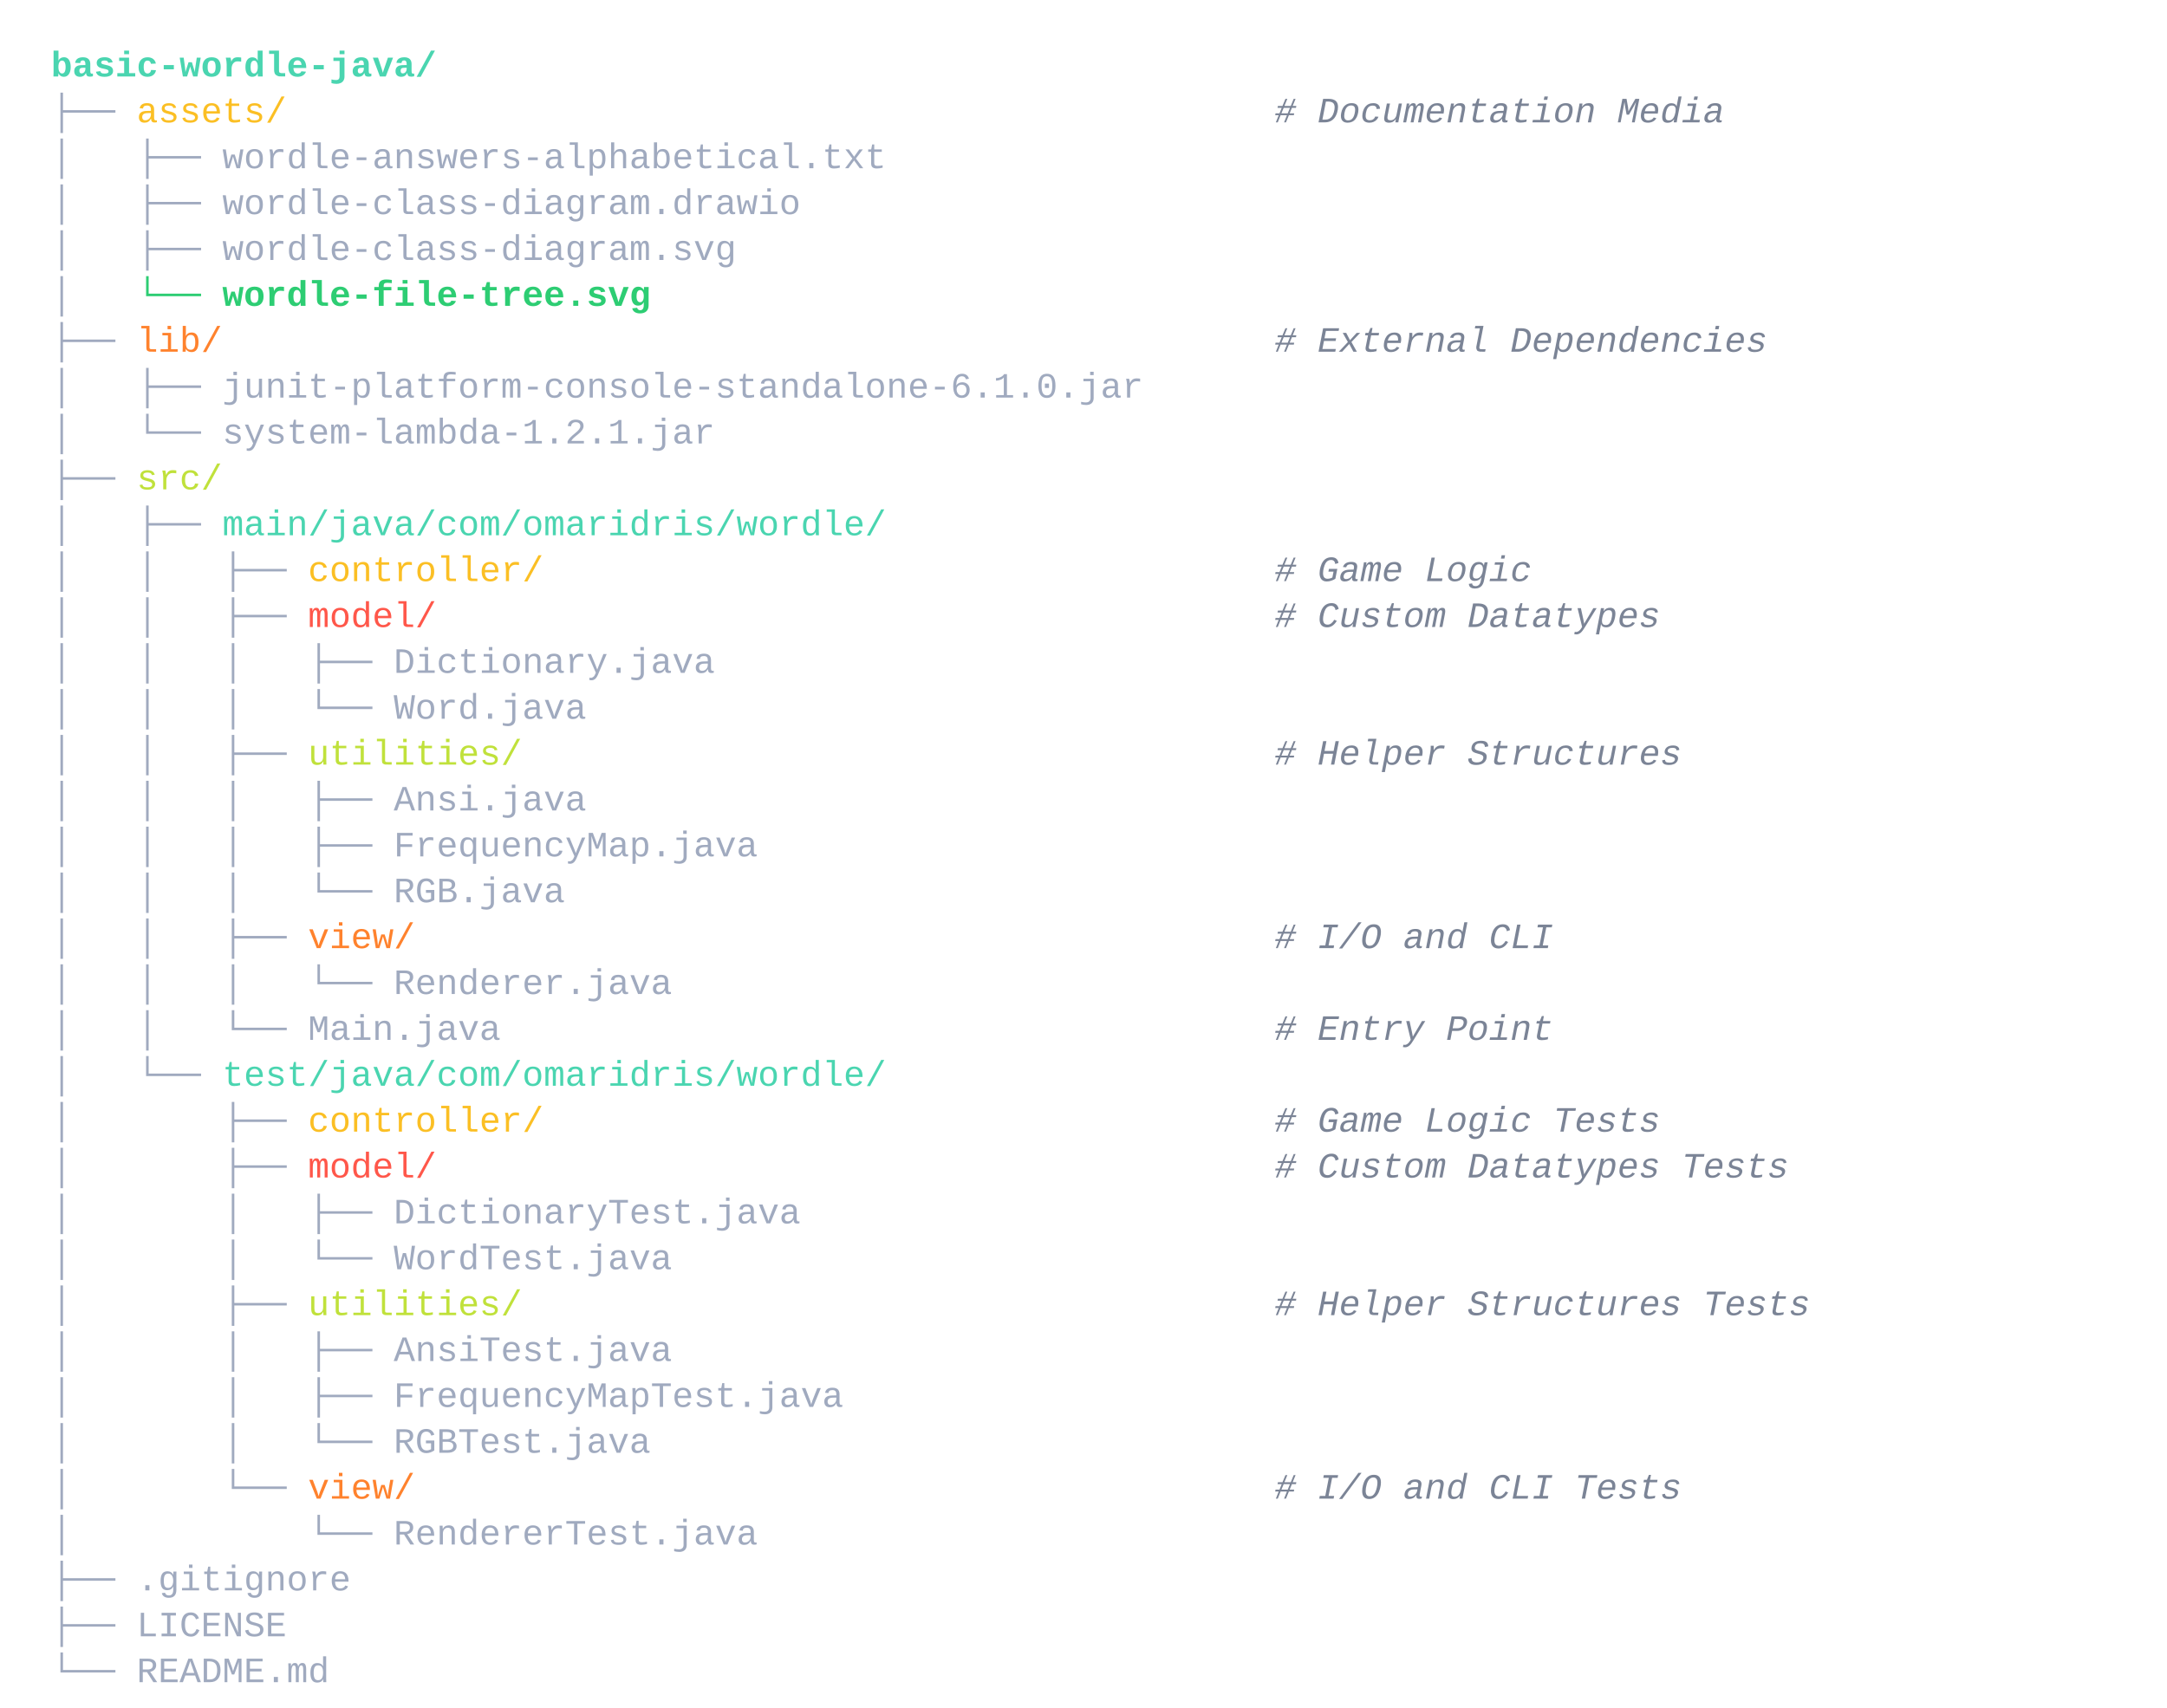
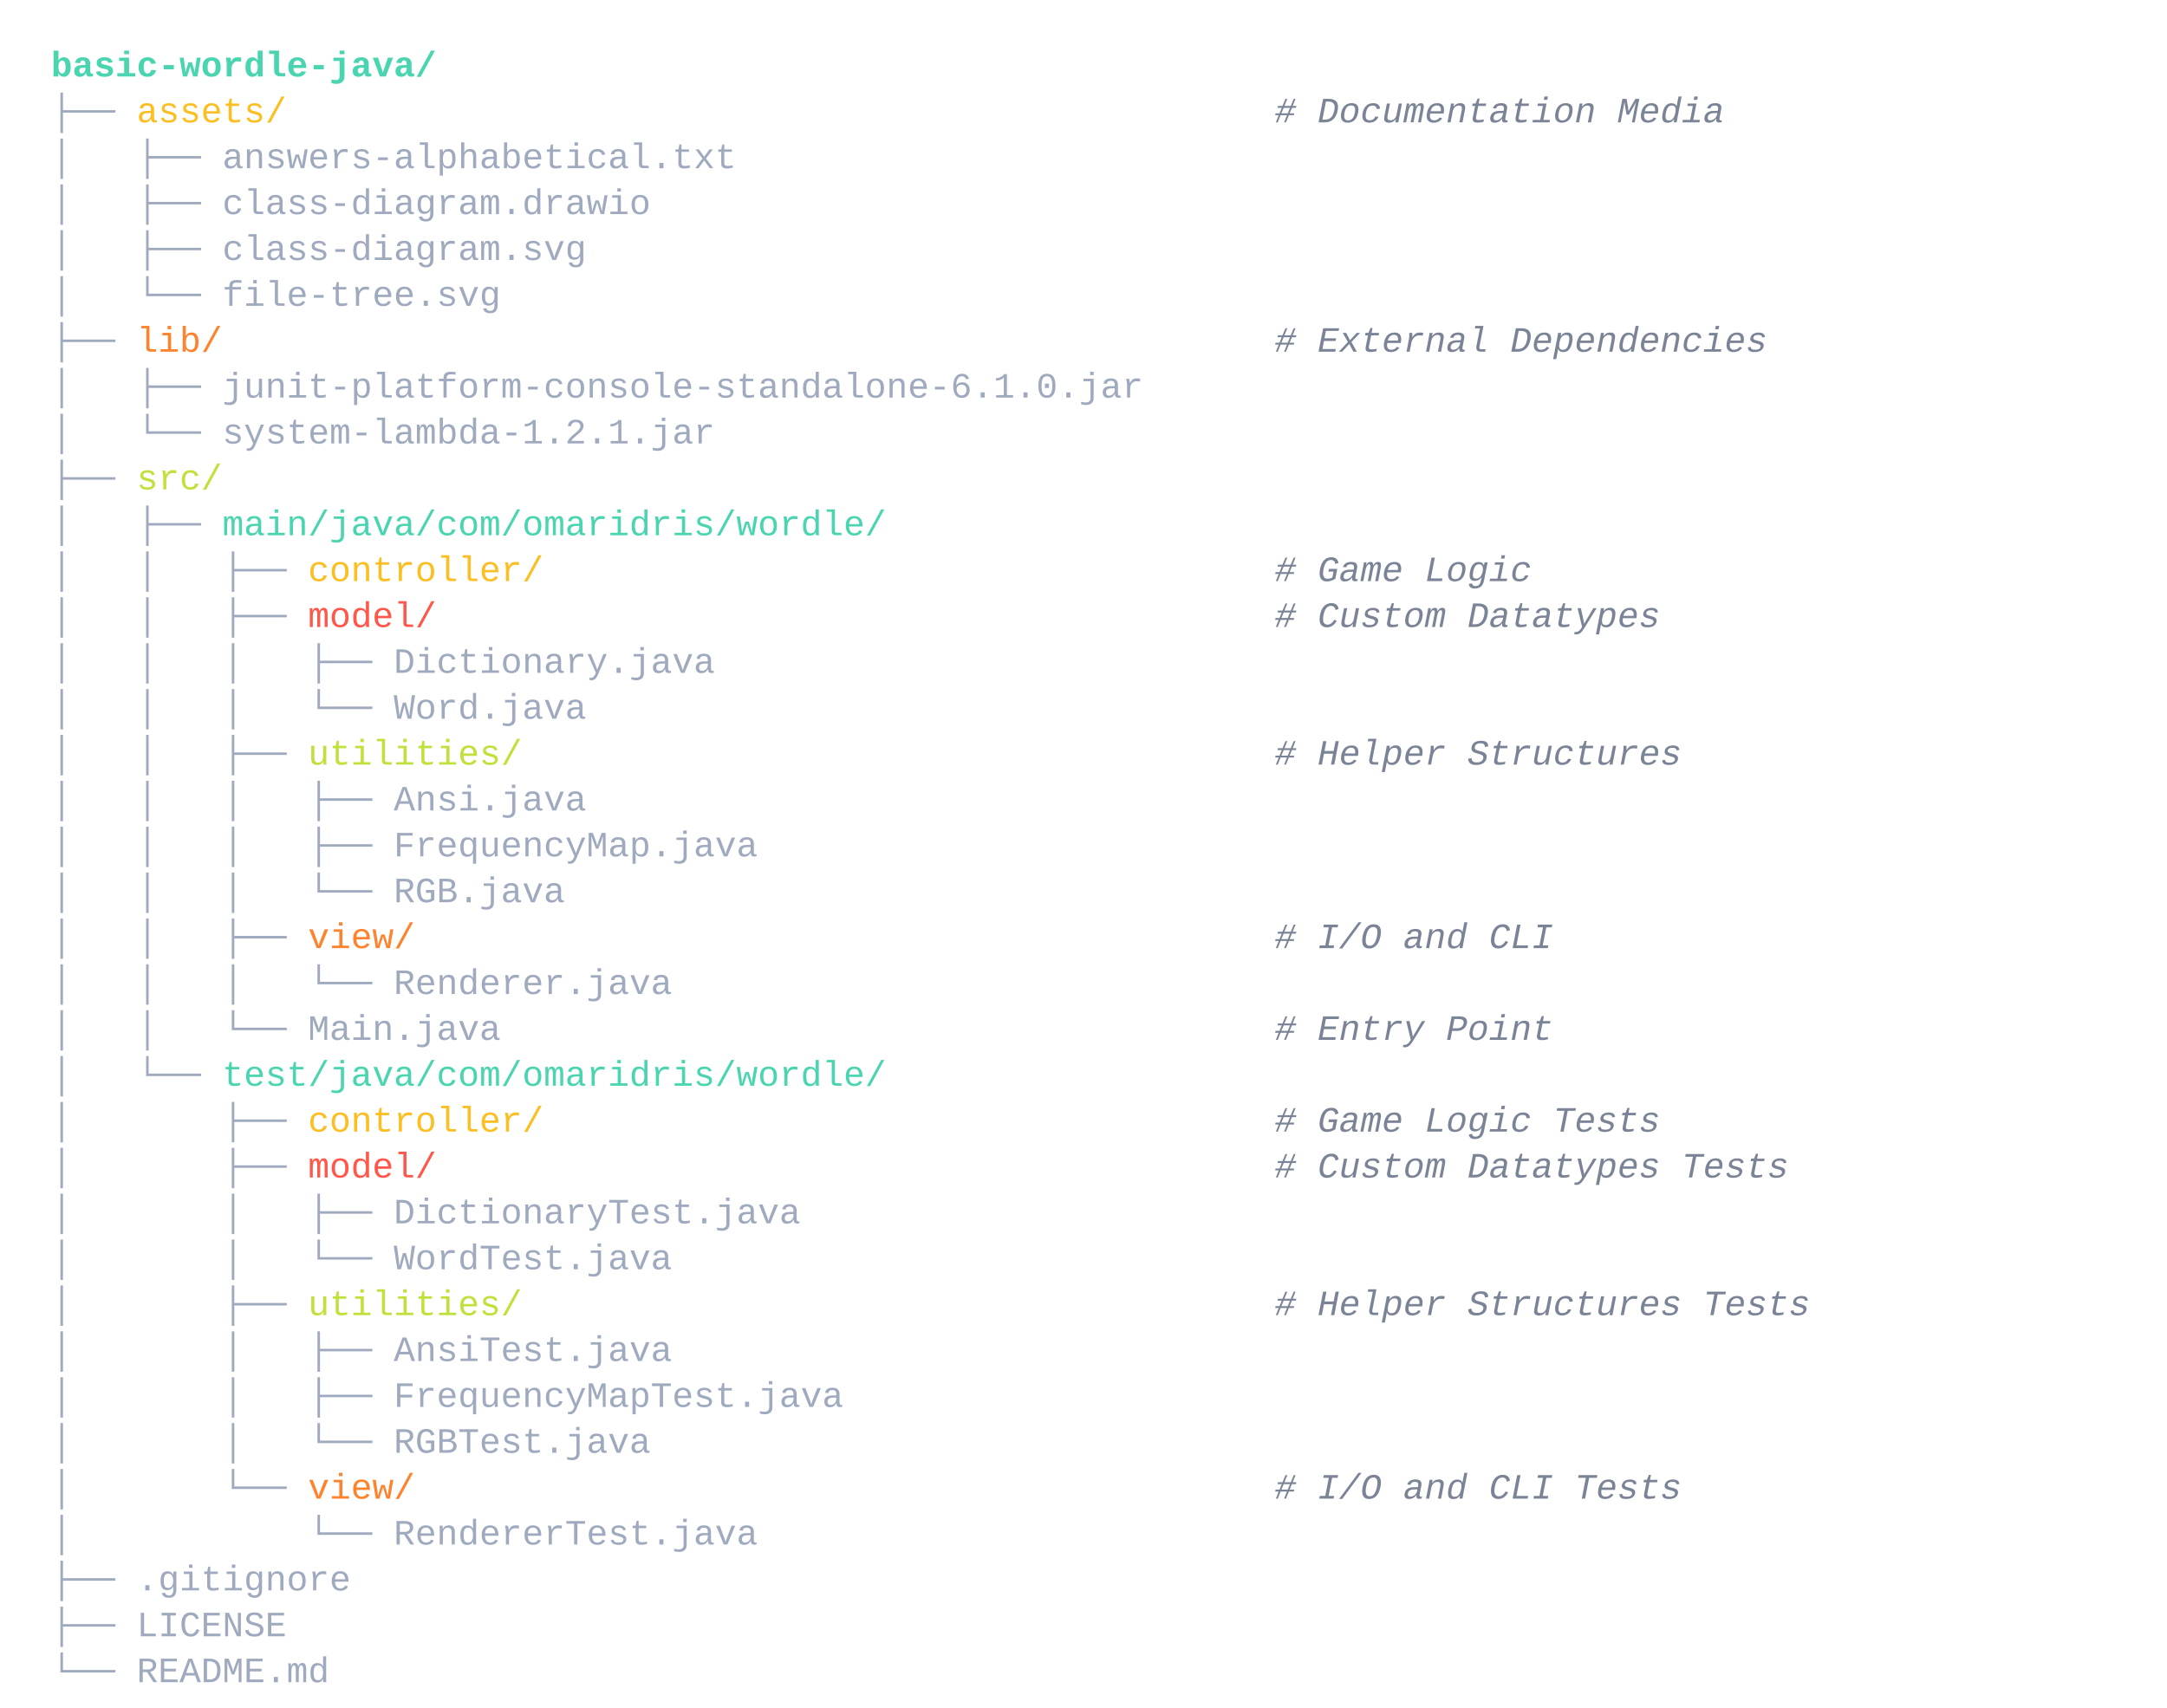
<svg xmlns="http://www.w3.org/2000/svg" viewBox="0 0 850 670" width="850" height="670">
  <style>

        /* Global Text Settings */
        .tree { font-family: Menlo, Monaco, 'Courier New', monospace; font-size: 14px; fill: #A0AABF; }
        
        /* Structural Elements */
        .comment { fill: #7B8496; font-style: italic; }
        
        /* Added Files */
        .new { fill: rgb(45, 205, 115); font-weight: bold; }
        
        /* Color Palette */
        .cyan {fill: #4AD5B0; }
        .yellow { fill: #FBBF24; }
        .green { fill: #C0E13B; }
        .red { fill: #FF574A; }
        .orange { fill: #FF822D; }
        .repo { font-weight: bold; }

    </style>
  <rect width="100%" height="100%" fill="transparent" />
  <text x="20" y="30" class="tree" xml:space="preserve">
    <tspan x="20" dy="0" class="cyan repo">basic-wordle-java/</tspan>
    <tspan x="20" dy="18">├── <tspan class="yellow">assets/</tspan>
      <tspan class="comment" x="500"># Documentation Media</tspan>
    </tspan>
-     <tspan x="20" dy="18">│   ├── wordle-answers-alphabetical.txt</tspan>
-     <tspan x="20" dy="18">│   ├── wordle-class-diagram.drawio</tspan>
-     <tspan x="20" dy="18">│   ├── wordle-class-diagram.svg</tspan>
-     <tspan x="20" dy="18">│   <tspan class="new">└── wordle-file-tree.svg</tspan>
-     </tspan>
+     <tspan x="20" dy="18">│   ├── answers-alphabetical.txt</tspan>
+     <tspan x="20" dy="18">│   ├── class-diagram.drawio</tspan>
+     <tspan x="20" dy="18">│   ├── class-diagram.svg</tspan>
+     <tspan x="20" dy="18">│   └── file-tree.svg</tspan>
    <tspan x="20" dy="18">├── <tspan class="orange">lib/</tspan>
      <tspan class="comment" x="500"># External Dependencies</tspan>
    </tspan>
    <tspan x="20" dy="18">│   ├── junit-platform-console-standalone-6.1.0.jar</tspan>
    <tspan x="20" dy="18">│   └── system-lambda-1.2.1.jar</tspan>
    <tspan x="20" dy="18">├── <tspan class="green">src/</tspan>
    </tspan>
    <tspan x="20" dy="18">│   ├── <tspan class="cyan">main/java/com/omaridris/wordle/</tspan>
    </tspan>
    <tspan x="20" dy="18">│   │   ├── <tspan class="yellow">controller/</tspan>
      <tspan class="comment" x="500"># Game Logic</tspan>
    </tspan>
    <tspan x="20" dy="18">│   │   ├── <tspan class="red">model/</tspan>
      <tspan class="comment" x="500"># Custom Datatypes</tspan>
    </tspan>
    <tspan x="20" dy="18">│   │   │   ├── Dictionary.java</tspan>
    <tspan x="20" dy="18">│   │   │   └── Word.java</tspan>
    <tspan x="20" dy="18">│   │   ├── <tspan class="green">utilities/</tspan>
      <tspan class="comment" x="500"># Helper Structures</tspan>
    </tspan>
    <tspan x="20" dy="18">│   │   │   ├── Ansi.java</tspan>
    <tspan x="20" dy="18">│   │   │   ├── FrequencyMap.java</tspan>
    <tspan x="20" dy="18">│   │   │   └── RGB.java</tspan>
    <tspan x="20" dy="18">│   │   ├── <tspan class="orange">view/</tspan>
      <tspan class="comment" x="500"># I/O and CLI</tspan>
    </tspan>
    <tspan x="20" dy="18">│   │   │   └── Renderer.java</tspan>
    <tspan x="20" dy="18">│   │   └── Main.java<tspan class="comment" x="500"># Entry Point</tspan>
    </tspan>
    <tspan x="20" dy="18">│   └── <tspan class="cyan">test/java/com/omaridris/wordle/</tspan>
    </tspan>
    <tspan x="20" dy="18">│       ├── <tspan class="yellow">controller/</tspan>
      <tspan class="comment" x="500"># Game Logic Tests</tspan>
    </tspan>
    <tspan x="20" dy="18">│       ├── <tspan class="red">model/</tspan>
      <tspan class="comment" x="500"># Custom Datatypes Tests</tspan>
    </tspan>
    <tspan x="20" dy="18">│       │   ├── DictionaryTest.java</tspan>
    <tspan x="20" dy="18">│       │   └── WordTest.java</tspan>
    <tspan x="20" dy="18">│       ├── <tspan class="green">utilities/</tspan>
      <tspan class="comment" x="500"># Helper Structures Tests</tspan>
    </tspan>
    <tspan x="20" dy="18">│       │   ├── AnsiTest.java</tspan>
    <tspan x="20" dy="18">│       │   ├── FrequencyMapTest.java</tspan>
    <tspan x="20" dy="18">│       │   └── RGBTest.java</tspan>
    <tspan x="20" dy="18">│       └── <tspan class="orange">view/</tspan>
      <tspan class="comment" x="500"># I/O and CLI Tests</tspan>
    </tspan>
    <tspan x="20" dy="18">│           └── RendererTest.java</tspan>
    <tspan x="20" dy="18">├── .gitignore</tspan>
    <tspan x="20" dy="18">├── LICENSE</tspan>
    <tspan x="20" dy="18">└── README.md</tspan>
  </text>
</svg>
